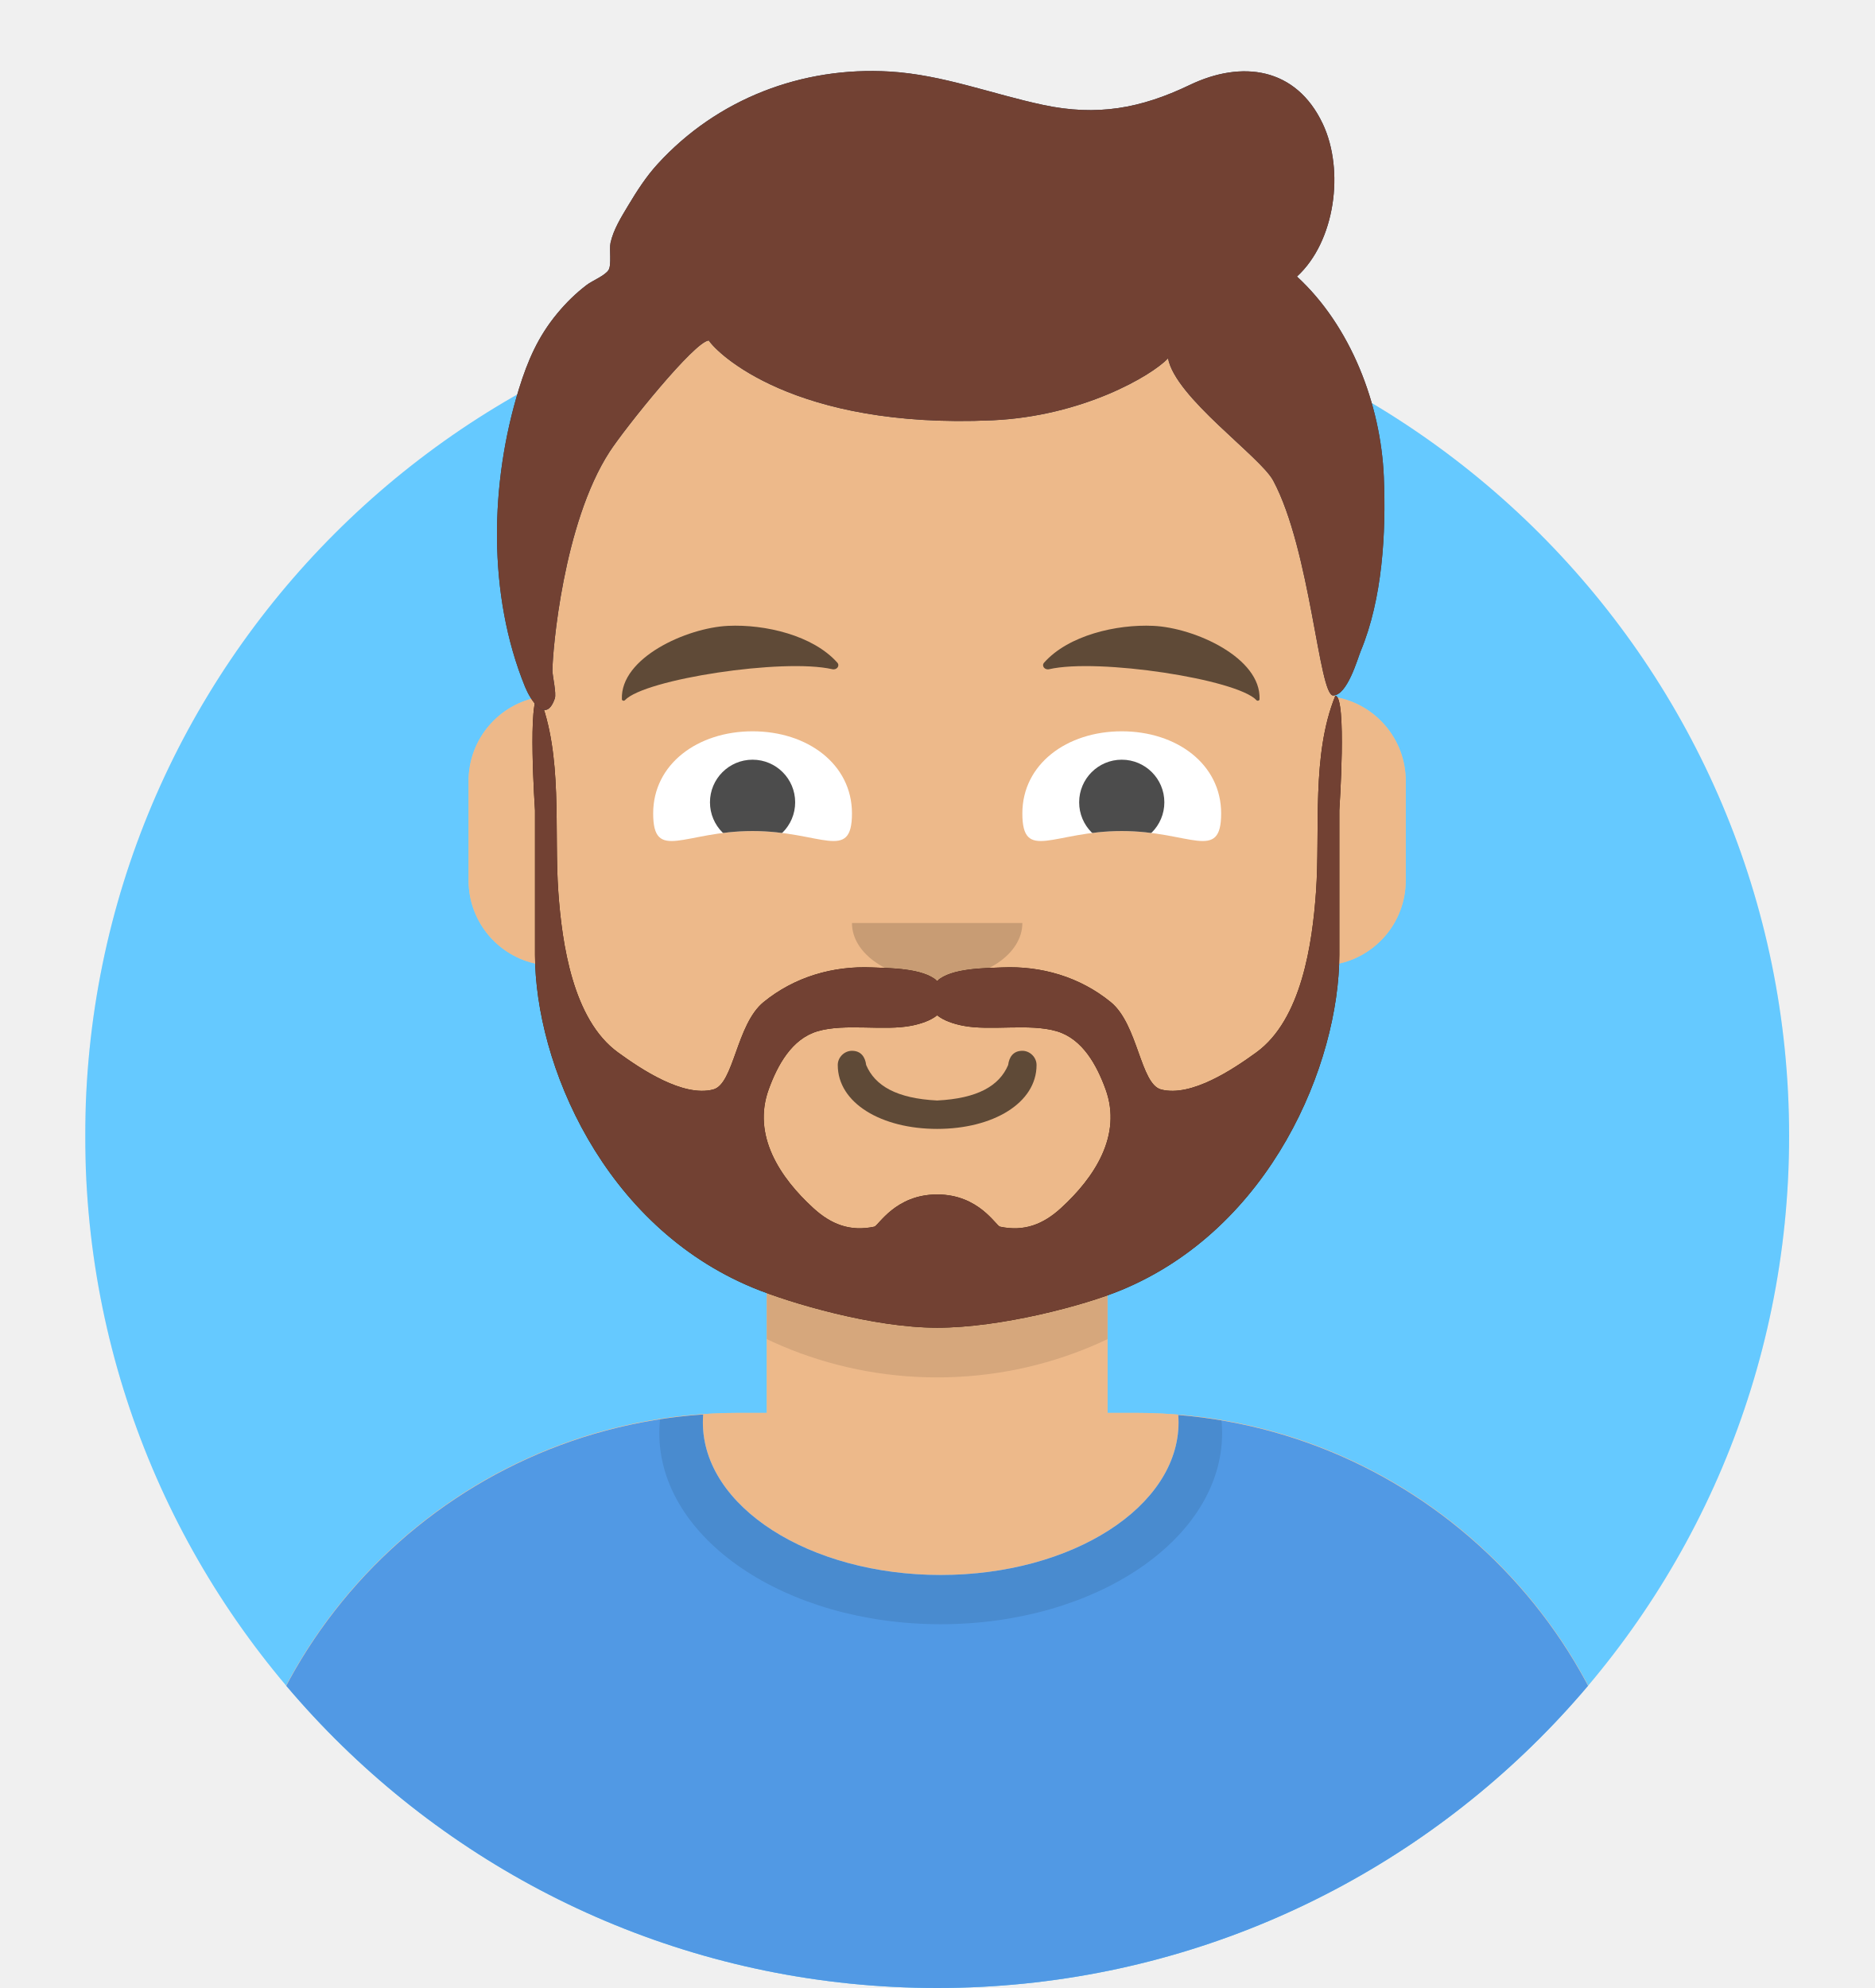
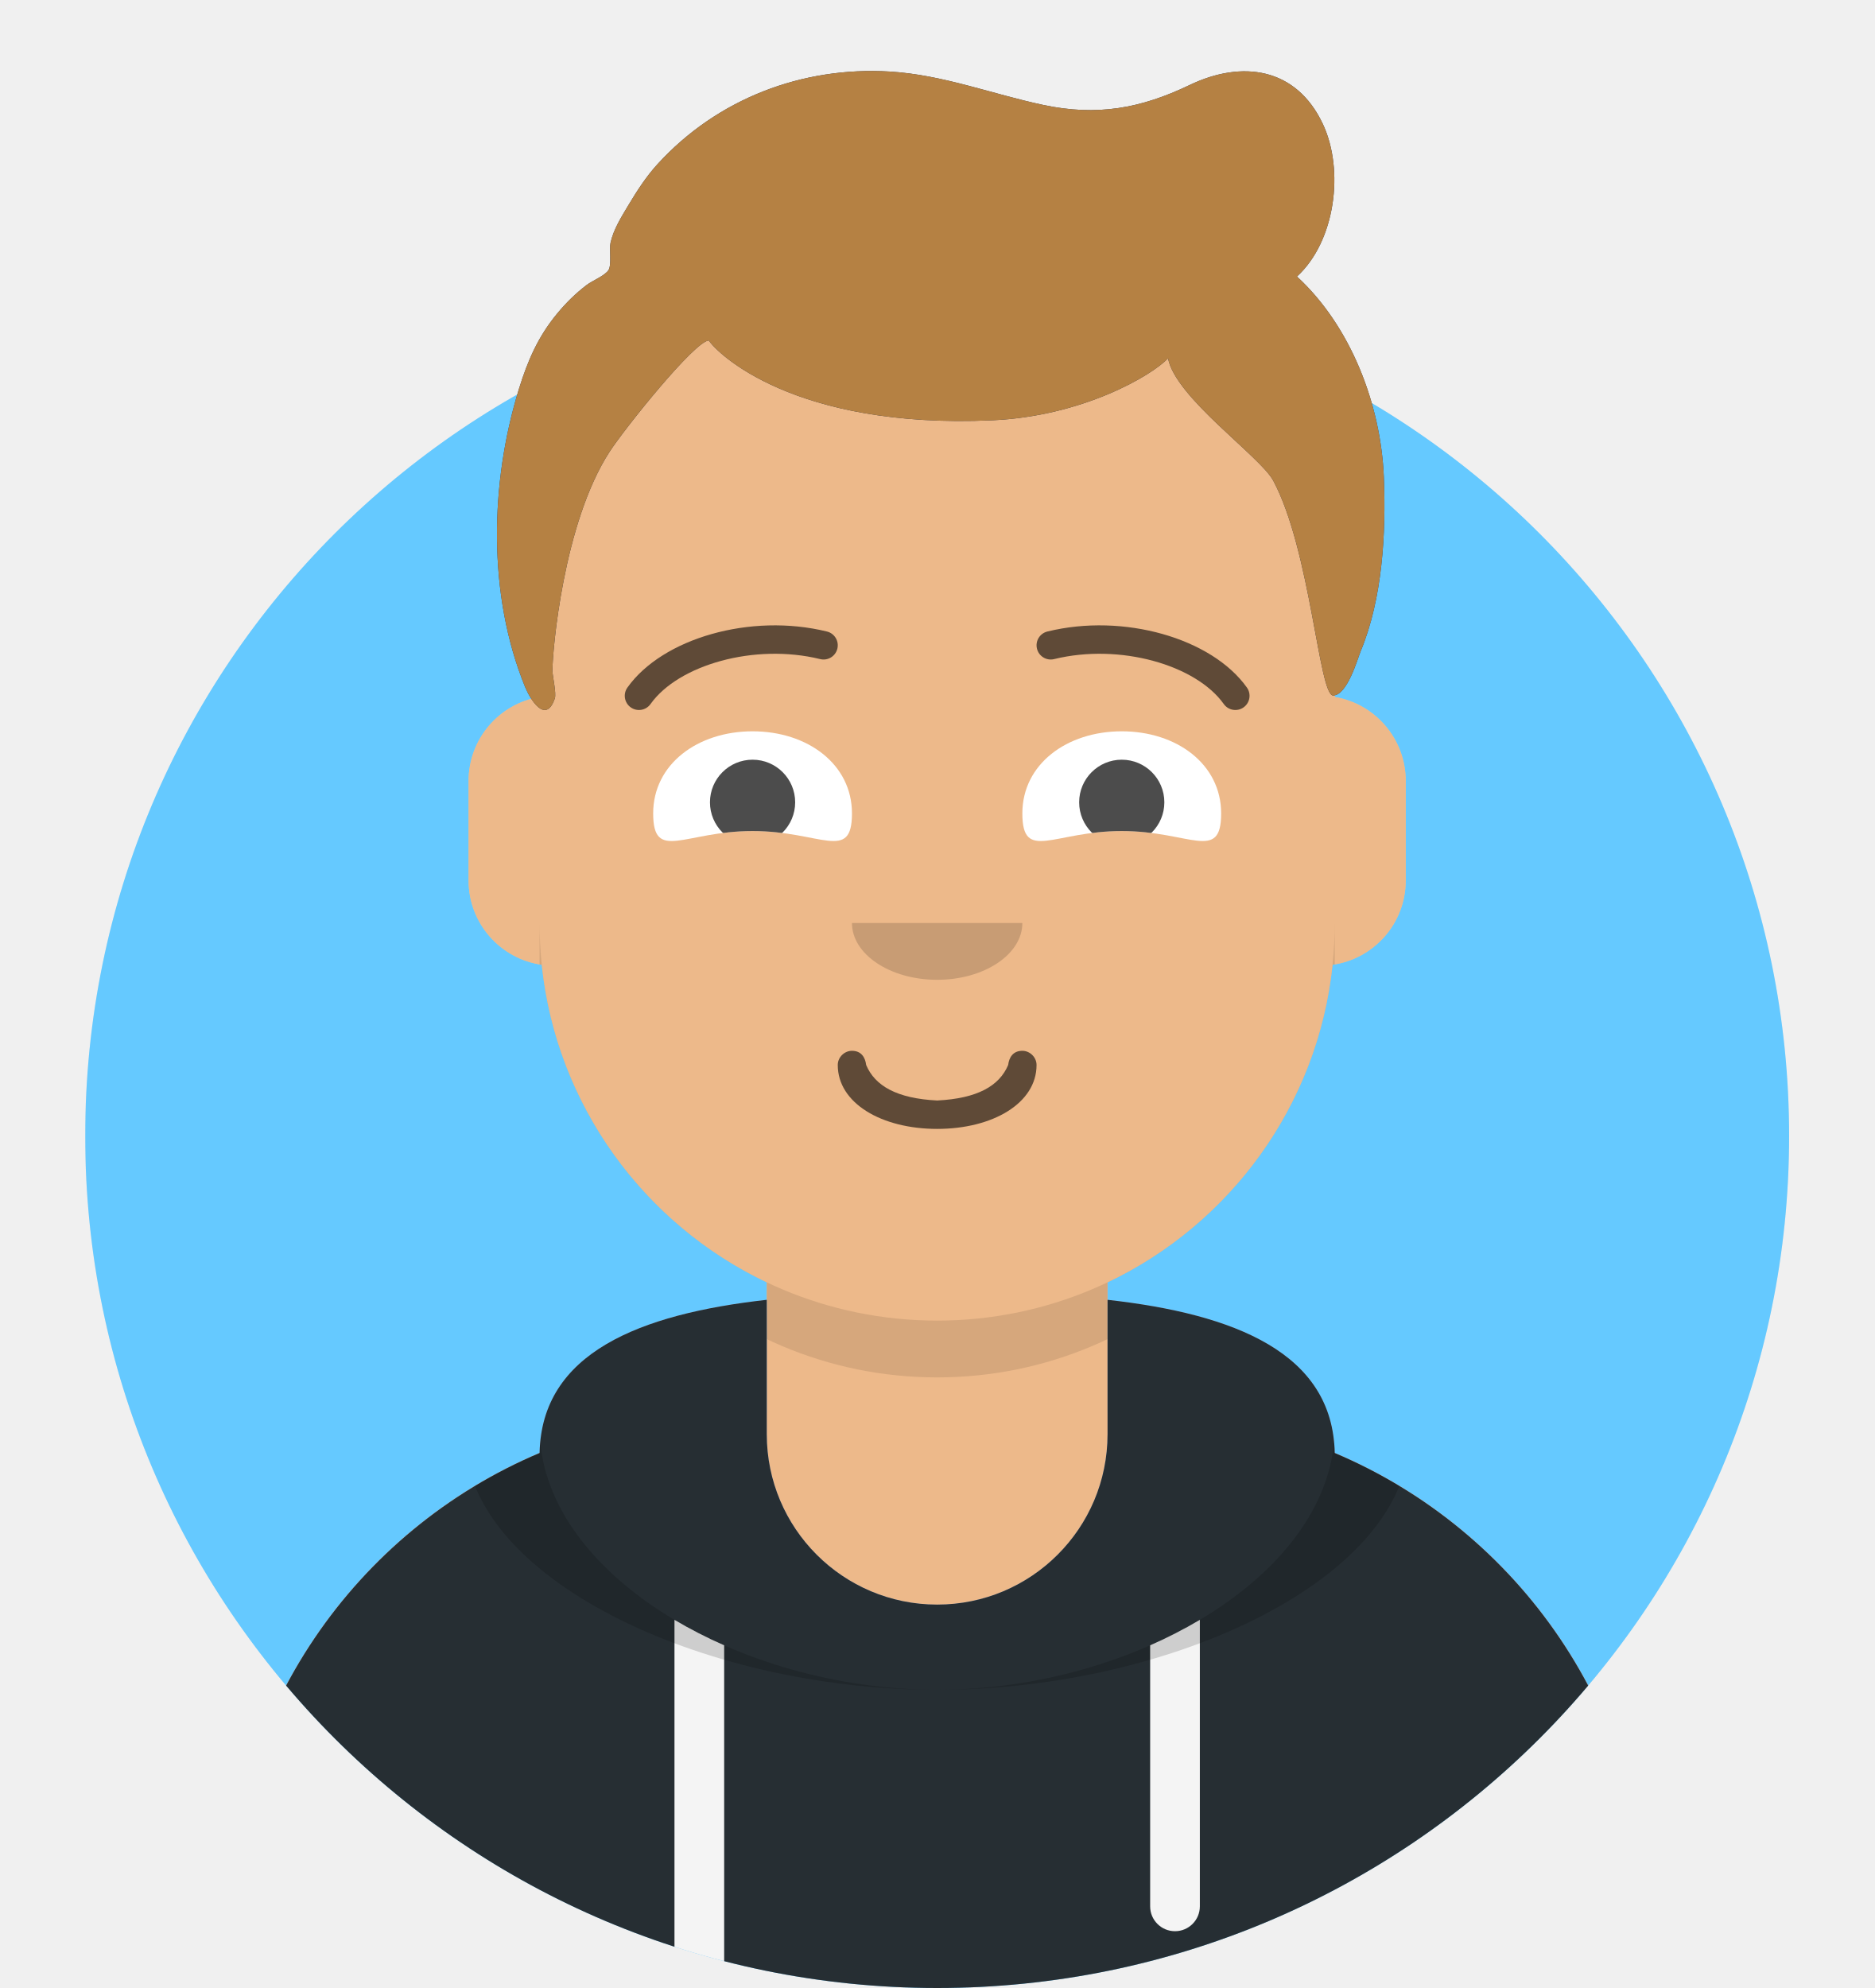
- <svg xmlns="http://www.w3.org/2000/svg" xmlns:xlink="http://www.w3.org/1999/xlink" width="264" height="280" version="1.1" viewBox="0 0 264 280">
+ <svg xmlns="http://www.w3.org/2000/svg" xmlns:xlink="http://www.w3.org/1999/xlink" width="264px" height="280px" viewBox="0 0 264 280" version="1.1">
  <defs>
-     <circle id="path-1" cx="120" cy="120" r="120" />
-     <path id="path-3" d="M12,160 C12,226.274 65.726,280 132,280 C198.274,280 252,226.274 252,160 L264,160 L264,-1.42108547e-14 L-3.19744231e-14,-1.42108547e-14 L-3.19744231e-14,160 L12,160 Z" />
-     <path id="path-5" d="M124,144.611 L124,163 L128,163 L128,163 C167.765,163 200,195.235 200,235 L200,244 L0,244 L0,235 C-4.86974701e-15,195.235 32.235,163 72,163 L72,163 L76,163 L76,144.611 C58.763,136.422 46.372,119.687 44.305,99.881 C38.48,99.058 34,94.052 34,88 L34,74 C34,68.054 38.325,63.118 44,62.166 L44,56 L44,56 C44,25.072 69.072,5.68137151e-15 100,0 L100,0 L100,0 C130.928,-5.68137151e-15 156,25.072 156,56 L156,62.166 C161.675,63.118 166,68.054 166,74 L166,88 C166,94.052 161.52,99.058 155.695,99.881 C153.628,119.687 141.237,136.422 124,144.611 Z" />
+     <circle id="react-path-1" cx="120" cy="120" r="120" />
+     <path d="M12,160 C12,226.274 65.726,280 132,280 C198.274,280 252,226.274 252,160 L264,160 L264,-1.42108547e-14 L-3.19744231e-14,-1.42108547e-14 L-3.19744231e-14,160 L12,160 Z" id="react-path-2" />
+     <path d="M124,144.611 L124,163 L128,163 L128,163 C167.765,163 200,195.235 200,235 L200,244 L0,244 L0,235 C-4.86974701e-15,195.235 32.235,163 72,163 L72,163 L76,163 L76,144.611 C58.763,136.422 46.372,119.687 44.305,99.881 C38.48,99.058 34,94.052 34,88 L34,74 C34,68.054 38.325,63.118 44,62.166 L44,56 L44,56 C44,25.072 69.072,5.68137151e-15 100,0 L100,0 L100,0 C130.928,-5.68137151e-15 156,25.072 156,56 L156,62.166 C161.675,63.118 166,68.054 166,74 L166,88 C166,94.052 161.52,99.058 155.695,99.881 C153.628,119.687 141.237,136.422 124,144.611 Z" id="react-path-3" />
  </defs>
-   <g id="Avataaar" fill="none" fill-rule="evenodd" stroke="none" stroke-width="1">
-     <g id="Avataaar/Circle">
-       <g transform="translate(-825, -1100) translate(825, 1100)">
-         <g id="Circle" fill-rule="evenodd" stroke-width="1" transform="translate(12, 40)">
-           <mask id="mask-2" fill="#fff">
-             <use xlink:href="#path-1" />
+   <g id="Avataaar" stroke="none" stroke-width="1" fill="none" fill-rule="evenodd">
+     <g transform="translate(-825, -1100)" id="Avataaar/Circle">
+       <g transform="translate(825, 1100)">
+         <g id="Circle" stroke-width="1" fill-rule="evenodd" transform="translate(12, 40)">
+           <mask id="react-mask-4" fill="white">
+             <use xlink:href="#react-path-1" />
          </mask>
-           <use id="Circle-Background" fill="#E6E6E6" xlink:href="#path-1" />
-           <g id="Color/Palette/Blue-01" fill="#65C9FF" mask="url(#mask-2)">
-             <rect id="🖍Color" width="240" height="240" x="0" y="0" />
+           <use id="Circle-Background" fill="#E6E6E6" xlink:href="#react-path-1" />
+           <g id="Color/Palette/Blue-01" mask="url(#react-mask-4)" fill="#65C9FF">
+             <rect id="🖍Color" x="0" y="0" width="240" height="240" />
          </g>
        </g>
-         <mask id="mask-4" fill="#fff">
-           <use xlink:href="#path-3" />
+         <mask id="react-mask-5" fill="white">
+           <use xlink:href="#react-path-2" />
        </mask>
-         <g id="Avataaar" fill-rule="evenodd" stroke-width="1" mask="url(#mask-4)">
+         <g id="Mask" />
+         <g id="Avataaar" stroke-width="1" fill-rule="evenodd" mask="url(#react-mask-5)">
          <g id="Body" transform="translate(32, 36)">
-             <mask id="mask-6" fill="#fff">
-               <use xlink:href="#path-5" />
+             <mask id="react-mask-6" fill="white">
+               <use xlink:href="#react-path-3" />
            </mask>
-             <use fill="#D0C6AC" xlink:href="#path-5" />
-             <g id="Skin/👶🏽-03-Brown" fill="#EDB98A" mask="url(#mask-6)">
-               <g id="Color" transform="translate(-32, 0)">
-                 <rect width="264" height="244" x="0" y="0" />
+             <use fill="#D0C6AC" xlink:href="#react-path-3" />
+             <g id="Skin/👶🏽-03-Brown" mask="url(#react-mask-6)" fill="#EDB98A">
+               <g transform="translate(0, 0)" id="Color">
+                 <rect x="0" y="0" width="264" height="280" />
              </g>
            </g>
-             <path id="Neck-Shadow" fill="#000" fill-opacity=".1" d="M156,79 L156,102 C156,132.928 130.928,158 100,158 C69.072,158 44,132.928 44,102 L44,79 L44,94 C44,124.928 69.072,150 100,150 C130.928,150 156,124.928 156,94 L156,79 Z" mask="url(#mask-6)" />
+             <path d="M156,79 L156,102 C156,132.928 130.928,158 100,158 C69.072,158 44,132.928 44,102 L44,79 L44,94 C44,124.928 69.072,150 100,150 C130.928,150 156,124.928 156,94 L156,79 Z" id="Neck-Shadow" fill-opacity="0.1" fill="#000000" mask="url(#react-mask-6)" />
          </g>
-           <g id="Clothing/Shirt-Crew-Neck" transform="translate(0, 170)">
+           <g id="Clothing/Hoodie" transform="translate(0, 170)">
            <defs>
-               <path id="react-path-7" d="M165.96,29.295 C202.936,32.325 232,63.294 232,101.052 L232,110 L32,110 L32,101.052 C32,62.953 61.592,31.765 99.045,29.22 C99.015,29.593 99,29.969 99,30.348 C99,42.211 113.998,51.828 132.5,51.828 C151.002,51.828 166,42.211 166,30.348 C166,29.995 165.987,29.644 165.96,29.295 Z" />
+               <path d="M108,13.071 C90.081,15.076 76.28,20.552 76.004,34.645 C50.146,45.568 32,71.165 32,100.999 L32,100.999 L32,110 L232,110 L232,100.999 C232,71.165 213.854,45.568 187.996,34.645 C187.72,20.552 173.919,15.076 156,13.071 L156,32 L156,32 C156,45.255 145.255,56 132,56 L132,56 C118.745,56 108,45.255 108,32 L108,13.071 Z" id="react-path-189" />
            </defs>
-             <mask id="react-mask-8" fill="#fff">
-               <use xlink:href="#react-path-7" />
+             <mask id="react-mask-190" fill="white">
+               <use xlink:href="#react-path-189" />
            </mask>
-             <use id="Clothes" fill="#E6E6E6" fill-rule="evenodd" xlink:href="#react-path-7" />
-             <g id="Color/Palette/Gray-01" fill="#5199E4" fill-rule="evenodd" mask="url(#react-mask-8)">
-               <rect id="🖍Color" width="264" height="110" x="0" y="0" />
+             <use id="Hoodie" fill="#B7C1DB" fill-rule="evenodd" xlink:href="#react-path-189" />
+             <g id="Color/Palette/Gray-01" mask="url(#react-mask-190)" fill-rule="evenodd" fill="#262E33">
+               <rect id="🖍Color" x="0" y="0" width="264" height="110" />
            </g>
-             <g id="Shadowy" fill="#000" fill-opacity=".16" fill-rule="evenodd" stroke-width="1" mask="url(#react-mask-8)" opacity=".6">
-               <g id="Hola-👋🏼" transform="translate(92, 4)">
-                 <ellipse cx="40.5" cy="27.848" rx="39.635" ry="26.914" />
+             <path d="M102,61.739 L102,110 L95,110 L95,58.15 C97.204,59.46 99.547,60.661 102,61.739 Z M169,58.15 L169,98.5 C169,100.433 167.433,102 165.5,102 C163.567,102 162,100.433 162,98.5 L162,61.739 C164.453,60.661 166.796,59.46 169,58.15 Z" id="Straps" fill="#F4F4F4" fill-rule="evenodd" mask="url(#react-mask-190)" />
+             <path d="M90.96,12.724 C75.909,15.571 65.5,21.243 65.5,32.308 C65.5,52.02 98.538,68 132,68 C165.462,68 198.5,52.02 198.5,32.308 C198.5,21.243 188.091,15.571 173.04,12.724 C182.125,16.074 188,21.706 188,31.077 C188,51.469 160.179,68 132,68 C103.821,68 76,51.469 76,31.077 C76,21.706 81.875,16.074 90.96,12.724 Z" id="Shadow" fill-opacity="0.16" fill="#000000" fill-rule="evenodd" mask="url(#react-mask-190)" />
+           </g>
+           <g id="Face" transform="translate(76, 82)" fill="#000000">
+             <g id="Mouth/Twinkle" transform="translate(2, 52)" fill-opacity="0.6" fill-rule="nonzero" fill="#000000">
+               <path d="M40,16 C40,21.372 46.158,25 54,25 C61.842,25 68,21.372 68,16 C68,14.895 67.05,14 66,14 C64.707,14 64.13,14.905 64,16 C62.758,18.938 59.683,20.716 54,21 C48.317,20.716 45.242,18.938 44,16 C43.87,14.905 43.293,14 42,14 C40.95,14 40,14.895 40,16 Z" id="Mouth" />
+             </g>
+             <g id="Nose/Default" transform="translate(28, 40)" fill-opacity="0.16">
+               <path d="M16,8 C16,12.418 21.373,16 28,16 L28,16 C34.627,16 40,12.418 40,8" id="Nose" />
+             </g>
+             <g id="Eyes/Squint-😊" transform="translate(0, 8)">
+               <defs>
+                 <path d="M14,14.048 C23.61,14.048 28,18.499 28,11.562 C28,4.624 21.732,0 14,0 C6.268,0 0,4.624 0,11.562 C0,18.499 4.39,14.048 14,14.048 Z" id="react-path-209" />
+                 <path d="M14,14.048 C23.61,14.048 28,18.499 28,11.562 C28,4.624 21.732,0 14,0 C6.268,0 0,4.624 0,11.562 C0,18.499 4.39,14.048 14,14.048 Z" id="react-path-210" />
+               </defs>
+               <g id="Eye" transform="translate(16, 13)">
+                 <mask id="react-mask-211" fill="white">
+                   <use xlink:href="#react-path-209" />
+                 </mask>
+                 <use id="The-white-stuff" fill="#FFFFFF" xlink:href="#react-path-209" />
+                 <circle fill-opacity="0.7" fill="#000000" mask="url(#react-mask-211)" cx="14" cy="10" r="6" />
+               </g>
+               <g id="Eye" transform="translate(68, 13)">
+                 <mask id="react-mask-212" fill="white">
+                   <use xlink:href="#react-path-210" />
+                 </mask>
+                 <use id="Eyeball-Mask" fill="#FFFFFF" xlink:href="#react-path-210" />
+                 <circle fill-opacity="0.7" fill="#000000" mask="url(#react-mask-212)" cx="14" cy="10" r="6" />
+               </g>
+             </g>
+             <g id="Eyebrow/Outline/Default" fill-opacity="0.6">
+               <g id="I-Browse" transform="translate(12, 6)">
+                 <path d="M3.63,11.159 C7.545,5.65 18.278,2.561 27.523,4.831 C28.596,5.095 29.679,4.439 29.942,3.366 C30.206,2.293 29.55,1.21 28.477,0.947 C17.74,-1.69 5.312,1.887 0.37,8.841 C-0.27,9.742 -0.059,10.99 0.841,11.63 C1.742,12.27 2.99,12.059 3.63,11.159 Z" id="Eyebrow" fill-rule="nonzero" />
+                 <path d="M61.63,11.159 C65.545,5.65 76.278,2.561 85.523,4.831 C86.596,5.095 87.679,4.439 87.942,3.366 C88.206,2.293 87.55,1.21 86.477,0.947 C75.74,-1.69 63.312,1.887 58.37,8.841 C57.73,9.742 57.941,10.99 58.841,11.63 C59.742,12.27 60.99,12.059 61.63,11.159 Z" id="Eyebrow" fill-rule="nonzero" transform="translate(73.00015, 6.039198) scale(-1, 1) translate(-73.00015, -6.039198) " />
              </g>
            </g>
          </g>
-           <g id="Face" fill="#000" transform="translate(76, 82)">
-             <g id="Mouth/Twinkle" fill="#000" fill-opacity=".6" fill-rule="nonzero" transform="translate(2, 52)">
-               <path id="Mouth" d="M40,16 C40,21.372 46.158,25 54,25 C61.842,25 68,21.372 68,16 C68,14.895 67.05,14 66,14 C64.707,14 64.13,14.905 64,16 C62.758,18.938 59.683,20.716 54,21 C48.317,20.716 45.242,18.938 44,16 C43.87,14.905 43.293,14 42,14 C40.95,14 40,14.895 40,16 Z" />
-             </g>
-             <g id="Nose/Default" fill-opacity=".16" transform="translate(28, 40)">
-               <path id="Nose" d="M16,8 C16,12.418 21.373,16 28,16 L28,16 C34.627,16 40,12.418 40,8" />
-             </g>
-             <g id="Eyes/Squint-😊" transform="translate(0, 8)">
-               <defs>
-                 <path id="react-path-348" d="M14,14.048 C23.61,14.048 28,18.499 28,11.562 C28,4.624 21.732,0 14,0 C6.268,0 0,4.624 0,11.562 C0,18.499 4.39,14.048 14,14.048 Z" />
-                 <path id="react-path-349" d="M14,14.048 C23.61,14.048 28,18.499 28,11.562 C28,4.624 21.732,0 14,0 C6.268,0 0,4.624 0,11.562 C0,18.499 4.39,14.048 14,14.048 Z" />
-               </defs>
-               <g id="Eye" transform="translate(16, 13)">
-                 <mask id="react-mask-350" fill="#fff">
-                   <use xlink:href="#react-path-348" />
-                 </mask>
-                 <use id="The-white-stuff" fill="#FFF" xlink:href="#react-path-348" />
-                 <circle cx="14" cy="10" r="6" fill="#000" fill-opacity=".7" mask="url(#react-mask-350)" />
-               </g>
-               <g id="Eye" transform="translate(68, 13)">
-                 <mask id="react-mask-351" fill="#fff">
-                   <use xlink:href="#react-path-349" />
-                 </mask>
-                 <use id="Eyeball-Mask" fill="#FFF" xlink:href="#react-path-349" />
-                 <circle cx="14" cy="10" r="6" fill="#000" fill-opacity=".7" mask="url(#react-mask-351)" />
-               </g>
-             </g>
-             <g id="Eyebrow/Natural/Default-Natural" fill-opacity=".6">
-               <path id="Eyebrow" d="M26.039,6.21 C20.278,6.983 11.293,12.005 12.044,17.818 C12.069,18.008 12.357,18.067 12.481,17.908 C14.967,14.72 34.193,10.037 41.194,11.015 C41.835,11.104 42.258,10.443 41.821,10.03 C38.077,6.495 31.2,5.512 26.039,6.21" transform="translate(27, 12) rotate(5) translate(-27, -12)" />
-               <path id="Eyebrow" d="M85.039,6.21 C79.278,6.983 70.293,12.005 71.044,17.818 C71.069,18.008 71.357,18.067 71.481,17.908 C73.967,14.72 93.193,10.037 100.194,11.015 C100.835,11.104 101.258,10.443 100.821,10.03 C97.077,6.495 90.2,5.512 85.039,6.21" transform="translate(86, 12) scale(-1, 1) rotate(5) translate(-86, -12)" />
-             </g>
-           </g>
-           <g id="Top" fill-rule="evenodd" stroke-width="1">
+           <g id="Top" stroke-width="1" fill-rule="evenodd">
            <defs>
-               <rect id="react-path-315" width="264" height="280" x="0" y="0" />
-               <path id="react-path-314" d="M183.68,38.949 C189.086,33.999 190.387,23.962 187.318,17.449 C183.549,9.454 175.901,8.452 168.572,11.969 C161.664,15.284 155.515,16.388 147.95,14.782 C140.692,13.241 133.806,10.523 126.303,10.076 C113.978,9.343 102.003,13.915 93.603,23.129 C92,24.887 90.709,26.897 89.488,28.934 C88.512,30.564 87.411,32.313 86.995,34.192 C86.797,35.086 87.165,37.29 86.72,38.022 C86.239,38.812 84.424,39.537 83.651,40.124 C82.084,41.313 80.727,42.654 79.471,44.171 C76.805,47.393 75.338,50.758 74.103,54.743 C70.001,67.988 69.653,83.741 74.957,96.747 C75.664,98.481 77.855,102.099 79.143,98.385 C79.398,97.651 78.809,95.191 78.81,94.45 C78.815,91.73 80.316,73.721 86.857,63.633 C88.986,60.349 98.83,48.052 100.841,47.954 C101.906,49.646 112.721,60.462 140.783,59.195 C153.445,58.623 163.183,52.934 165.521,50.468 C166.549,56.001 178.513,64.284 180.336,67.692 C185.603,77.538 186.771,97.996 188.781,97.957 C190.791,97.919 192.234,92.72 192.648,91.727 C195.72,84.352 196.243,75.095 195.915,67.168 C195.488,56.966 191.277,45.942 183.68,38.949 Z" />
-               <filter id="react-filter-311" width="101.5%" height="108%" x="-.8%" y="-2%" filterUnits="objectBoundingBox">
+               <rect id="react-path-439" x="0" y="0" width="264" height="280" />
+               <path d="M183.68,38.949 C189.086,33.999 190.387,23.962 187.318,17.449 C183.549,9.454 175.901,8.452 168.572,11.969 C161.664,15.284 155.515,16.388 147.95,14.782 C140.692,13.241 133.806,10.523 126.303,10.076 C113.978,9.343 102.003,13.915 93.603,23.129 C92,24.887 90.709,26.897 89.488,28.934 C88.512,30.564 87.411,32.313 86.995,34.192 C86.797,35.086 87.165,37.29 86.72,38.022 C86.239,38.812 84.424,39.537 83.651,40.124 C82.084,41.313 80.727,42.654 79.471,44.171 C76.805,47.393 75.338,50.758 74.103,54.743 C70.001,67.988 69.653,83.741 74.957,96.747 C75.664,98.481 77.855,102.099 79.143,98.385 C79.398,97.651 78.809,95.191 78.81,94.45 C78.815,91.73 80.316,73.721 86.857,63.633 C88.986,60.349 98.83,48.052 100.841,47.954 C101.906,49.646 112.721,60.462 140.783,59.195 C153.445,58.623 163.183,52.934 165.521,50.468 C166.549,56.001 178.513,64.284 180.336,67.692 C185.603,77.538 186.771,97.996 188.781,97.957 C190.791,97.919 192.234,92.72 192.648,91.727 C195.72,84.352 196.243,75.095 195.915,67.168 C195.488,56.966 191.277,45.942 183.68,38.949 Z" id="react-path-438" />
+               <filter x="-0.8%" y="-2.0%" width="101.5%" height="108.0%" filterUnits="objectBoundingBox" id="react-filter-435">
                <feOffset dx="0" dy="2" in="SourceAlpha" result="shadowOffsetOuter1" />
-                 <feColorMatrix in="shadowOffsetOuter1" result="shadowMatrixOuter1" type="matrix" values="0 0 0 0 0 0 0 0 0 0 0 0 0 0 0 0 0 0 0.16 0" />
+                 <feColorMatrix values="0 0 0 0 0   0 0 0 0 0   0 0 0 0 0  0 0 0 0.16 0" type="matrix" in="shadowOffsetOuter1" result="shadowMatrixOuter1" />
                <feMerge>
                  <feMergeNode in="shadowMatrixOuter1" />
                  <feMergeNode in="SourceGraphic" />
                </feMerge>
              </filter>
            </defs>
-             <mask id="react-mask-313" fill="#fff">
-               <use xlink:href="#react-path-315" />
+             <mask id="react-mask-437" fill="white">
+               <use xlink:href="#react-path-439" />
            </mask>
-             <g id="Top/Short-Hair/Short-Waved" mask="url(#react-mask-313)">
+             <g id="Mask" />
+             <g id="Top/Short-Hair/Short-Waved" mask="url(#react-mask-437)">
              <g transform="translate(-1, 0)">
-                 <g id="Facial-Hair/Beard-Light" transform="translate(49, 72)">
-                   <defs>
-                     <path id="react-path-327" d="M101.428,98.169 C98.915,100.463 96.237,101.494 92.853,100.773 C92.271,100.649 89.896,96.235 84,96.235 C78.103,96.235 75.729,100.649 75.147,100.773 C71.762,101.494 69.085,100.463 66.571,98.169 C61.846,93.856 57.917,87.908 60.278,81.419 C61.508,78.037 63.51,74.324 67.151,73.246 C71.038,72.096 76.497,73.244 80.415,72.458 C81.684,72.204 83.071,71.751 84,71 C84.929,71.751 86.316,72.204 87.585,72.458 C91.503,73.244 96.961,72.096 100.849,73.246 C104.49,74.324 106.491,78.037 107.722,81.419 C110.083,87.908 106.154,93.856 101.428,98.169 M140.081,26 C136.671,34.4 137.988,44.858 137.357,53.676 C136.844,60.843 135.337,71.586 128.973,76.215 C125.718,78.582 119.794,82.56 115.542,81.45 C112.615,80.686 112.302,72.29 108.455,69.147 C104.092,65.582 98.643,64.016 93.149,64.258 C90.779,64.362 85.984,64.337 84,66.16 C82.016,64.337 77.222,64.362 74.851,64.258 C69.357,64.016 63.908,65.582 59.545,69.147 C55.698,72.29 55.386,80.686 52.458,81.45 C48.206,82.56 42.282,78.582 39.027,76.215 C32.662,71.586 31.156,60.843 30.643,53.676 C30.012,44.858 31.329,34.4 27.919,26 C26.26,26 27.354,42.129 27.354,42.129 L27.354,62.485 C27.386,77.773 36.935,100.655 58.108,109.393 C63.286,111.53 75.015,115 84,115 C92.985,115 104.714,111.86 109.892,109.723 C131.065,100.986 140.614,77.773 140.646,62.485 L140.646,42.129 C140.646,42.129 141.74,26 140.081,26" />
-                   </defs>
-                   <mask id="react-mask-326" fill="#fff">
-                     <use xlink:href="#react-path-327" />
-                   </mask>
-                   <use id="Lite-Beard" fill="#331B0C" fill-rule="evenodd" xlink:href="#react-path-327" />
-                   <g id="Color/Hair/Brown" fill="#724133" mask="url(#react-mask-326)">
-                     <g id="Color" transform="translate(-32, 0)">
-                       <rect width="264" height="244" x="0" y="0" />
-                     </g>
-                   </g>
-                 </g>
-                 <mask id="react-mask-312" fill="#fff">
-                   <use xlink:href="#react-path-314" />
+                 <mask id="react-mask-436" fill="white">
+                   <use xlink:href="#react-path-438" />
                </mask>
-                 <use id="Short-Hair" fill="#28354B" fill-rule="evenodd" stroke="none" xlink:href="#react-path-314" />
-                 <g id="Skin/👶🏽-03-Brown" fill="#724133" mask="url(#react-mask-312)">
-                   <g id="Color" transform="translate(0, 0)">
-                     <rect width="264" height="280" x="0" y="0" />
+                 <use id="Short-Hair" stroke="none" fill="#28354B" fill-rule="evenodd" xlink:href="#react-path-438" />
+                 <g id="Skin/👶🏽-03-Brown" mask="url(#react-mask-436)" fill="#B58143">
+                   <g transform="translate(0, 0) " id="Color">
+                     <rect x="0" y="0" width="264" height="280" />
                  </g>
                </g>
              </g>
            </g>
          </g>
        </g>
      </g>
    </g>
  </g>
</svg>
